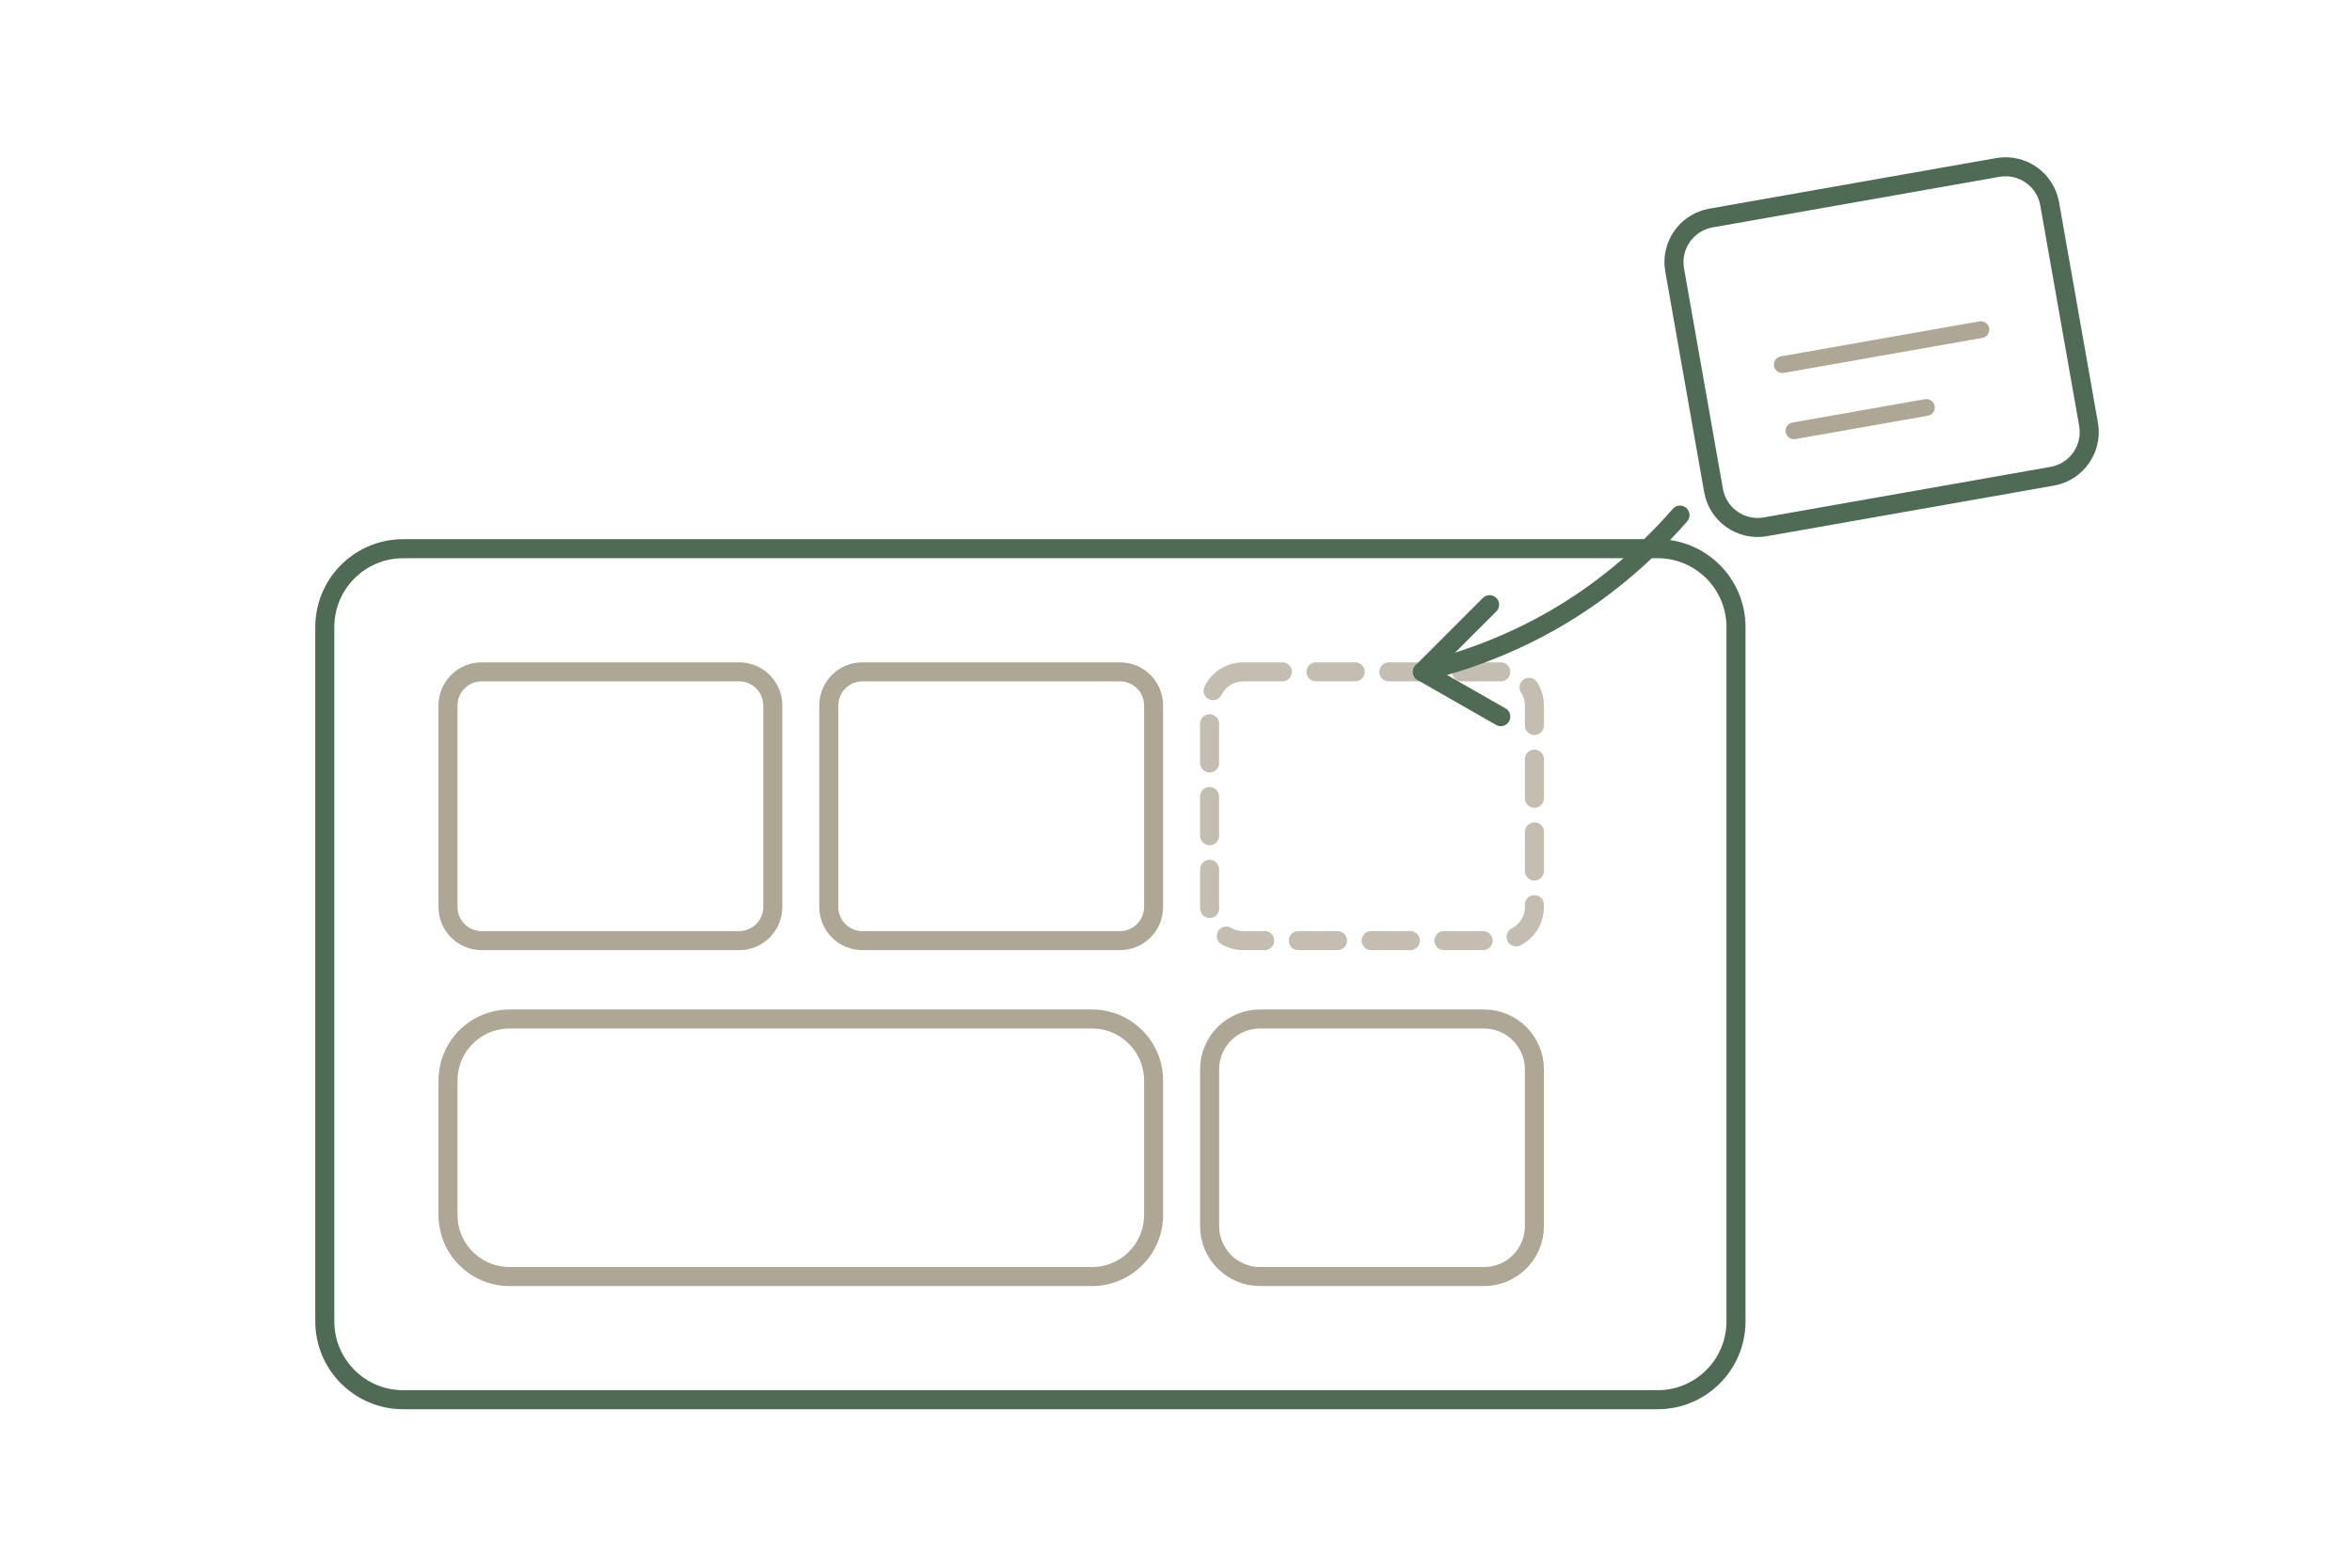
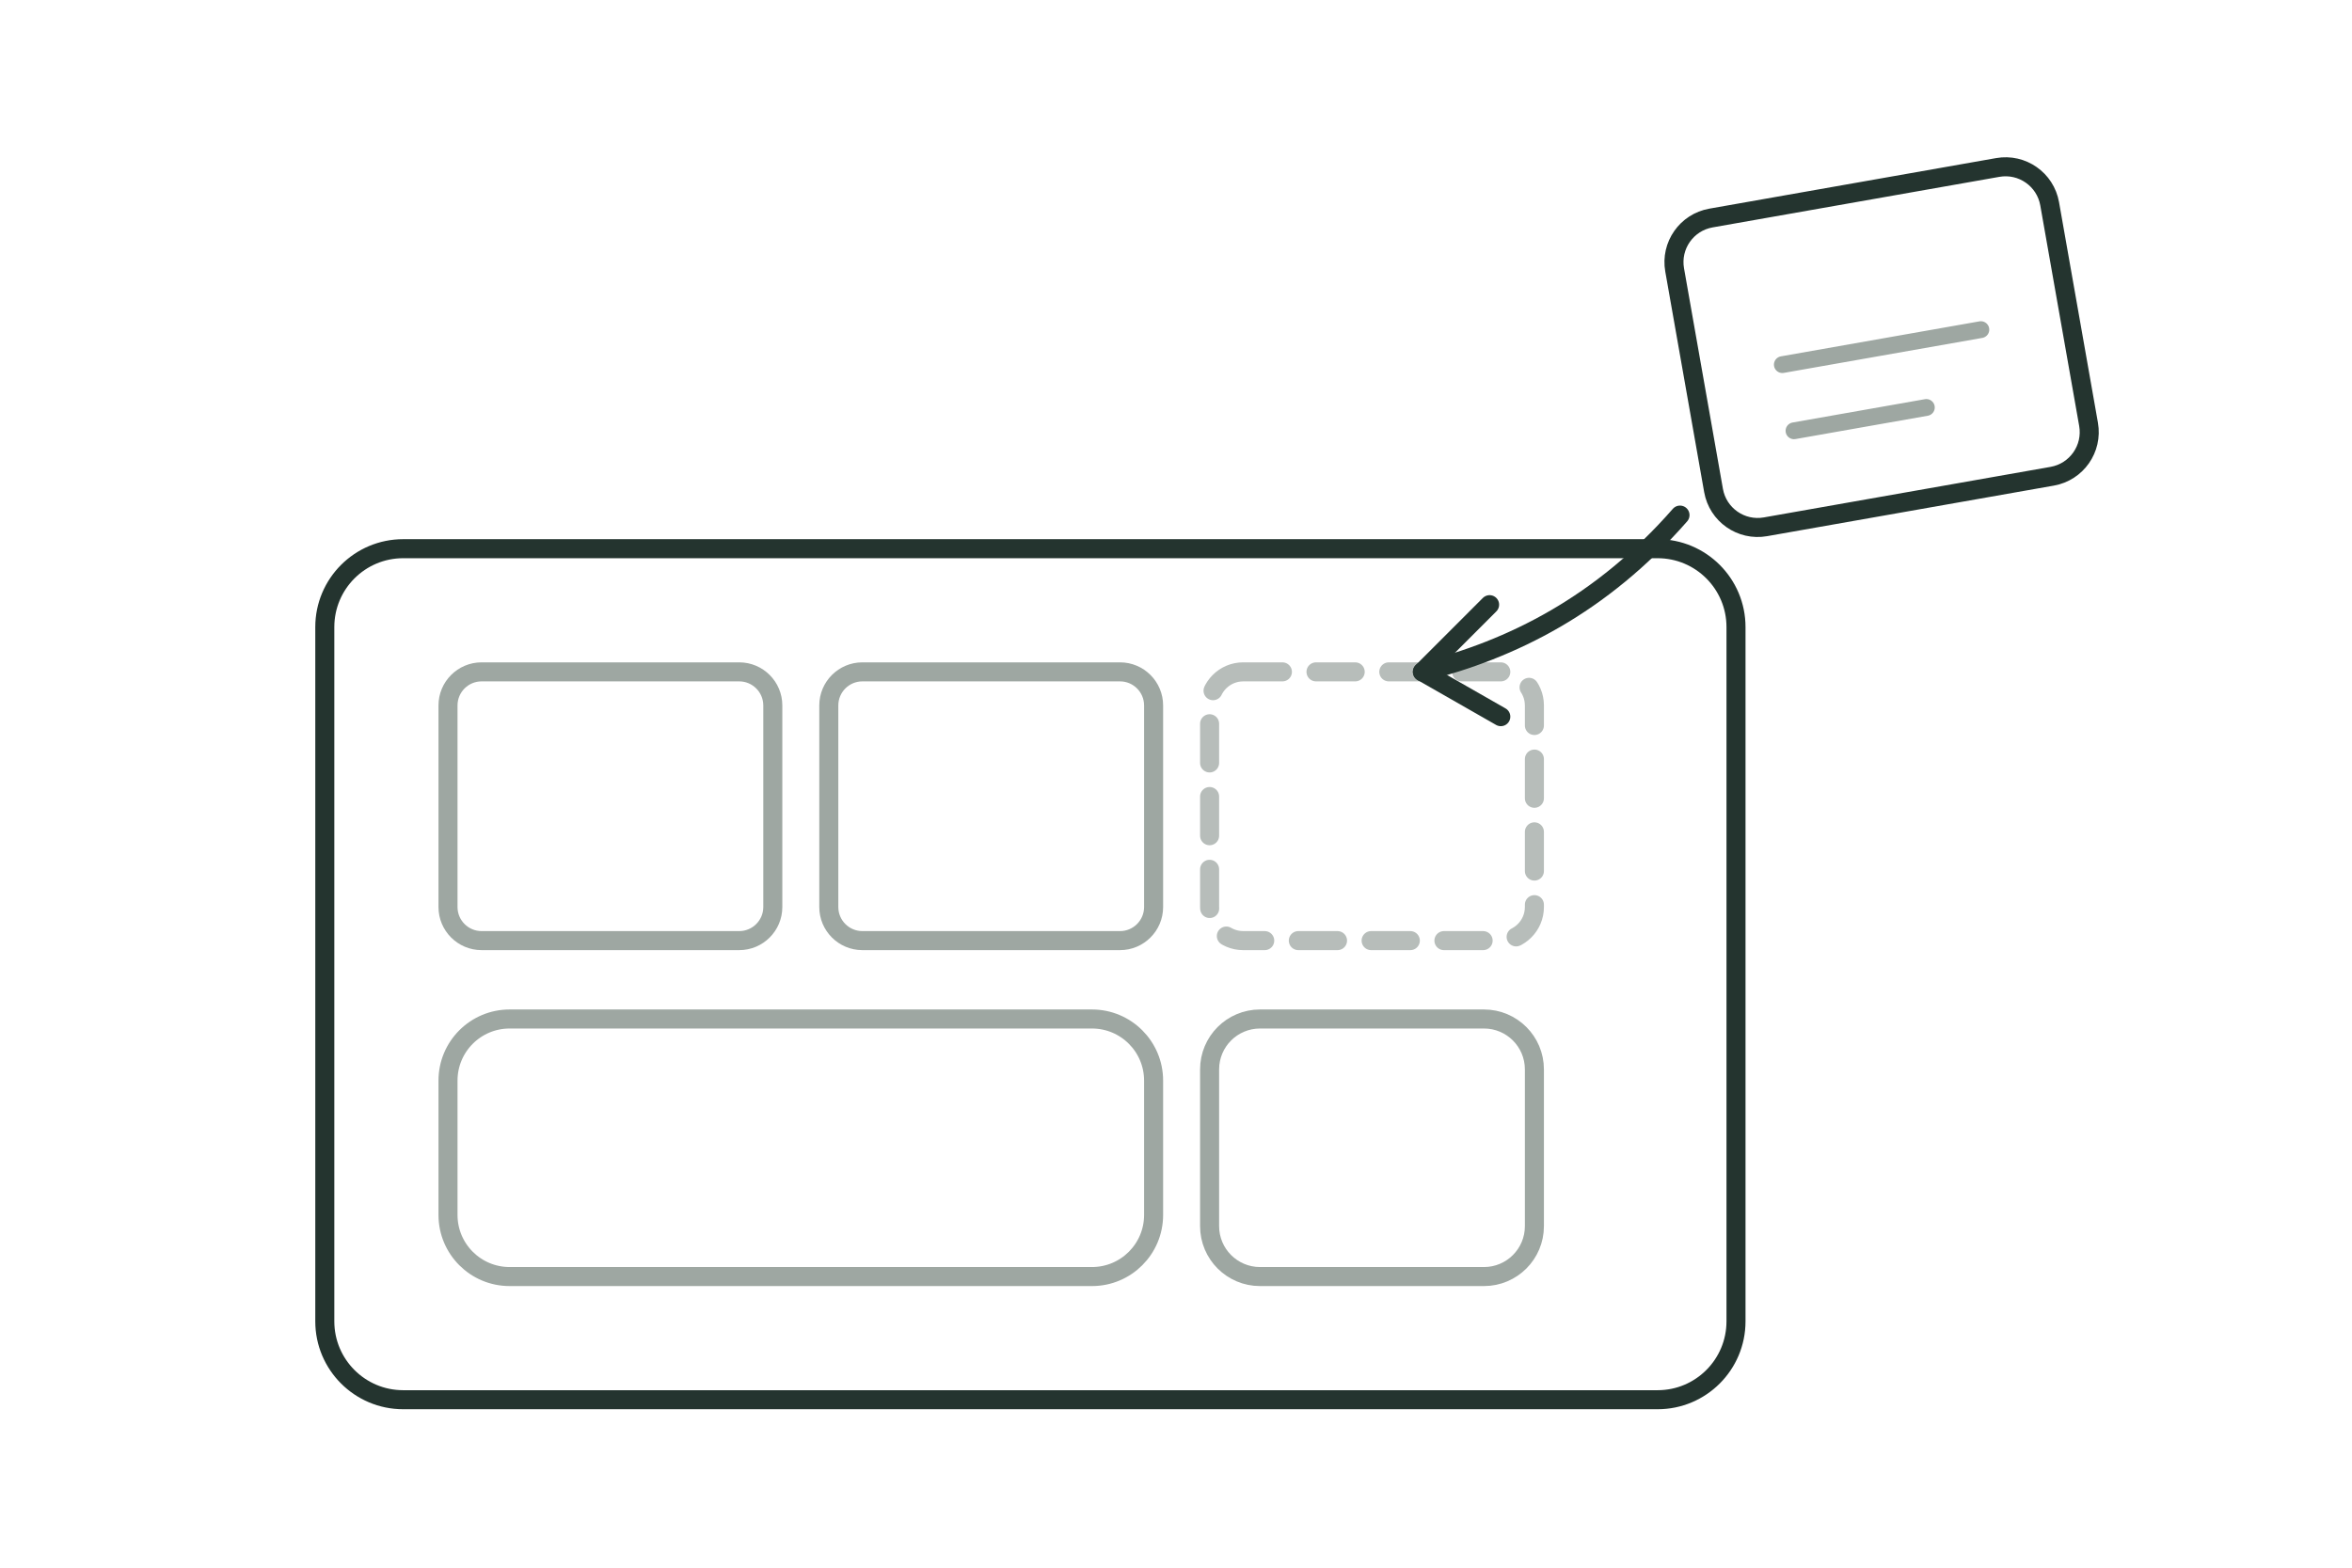
<svg xmlns="http://www.w3.org/2000/svg" viewBox="0 0 420 280" width="420" height="280" role="img" aria-labelledby="st sd">
-   <g fill="none" stroke="#4F6A55" stroke-width="3.4" stroke-linecap="round" stroke-linejoin="round">
+   <g fill="none" stroke="#24342F" stroke-width="3.4" stroke-linecap="round" stroke-linejoin="round">
    <rect x="58" y="98" width="252" height="152" rx="14" />
-     <rect x="80" y="120" width="58" height="48" rx="6" stroke="#AFA796" />
-     <rect x="148" y="120" width="58" height="48" rx="6" stroke="#AFA796" />
-     <rect x="216" y="120" width="58" height="48" rx="6" stroke="#C3BEB1" stroke-dasharray="7 6" />
-     <rect x="80" y="182" width="126" height="46" rx="11" stroke="#AFA796" />
-     <rect x="216" y="182" width="58" height="46" rx="9" stroke="#AFA796" />
+     <rect x="80" y="120" width="58" height="48" rx="6" stroke="#9EA7A2" />
+     <rect x="148" y="120" width="58" height="48" rx="6" stroke="#9EA7A2" />
+     <rect x="216" y="120" width="58" height="48" rx="6" stroke="#B7BDBA" stroke-dasharray="7 6" />
+     <rect x="80" y="182" width="126" height="46" rx="11" stroke="#9EA7A2" />
+     <rect x="216" y="182" width="58" height="46" rx="9" stroke="#9EA7A2" />
    <g transform="rotate(-10 336 62)">
      <rect x="302" y="34" width="68" height="56" rx="8" />
-       <path d="M318 62h36M318 74h24" stroke="#AFA796" stroke-width="3" />
+       <path d="M318 62h36M318 74h24" stroke="#9EA7A2" stroke-width="3" />
    </g>
    <path d="M300 92c-14 16-30 24-46 28" />
    <path d="M266 108l-12 12 14 8" />
  </g>
</svg>
